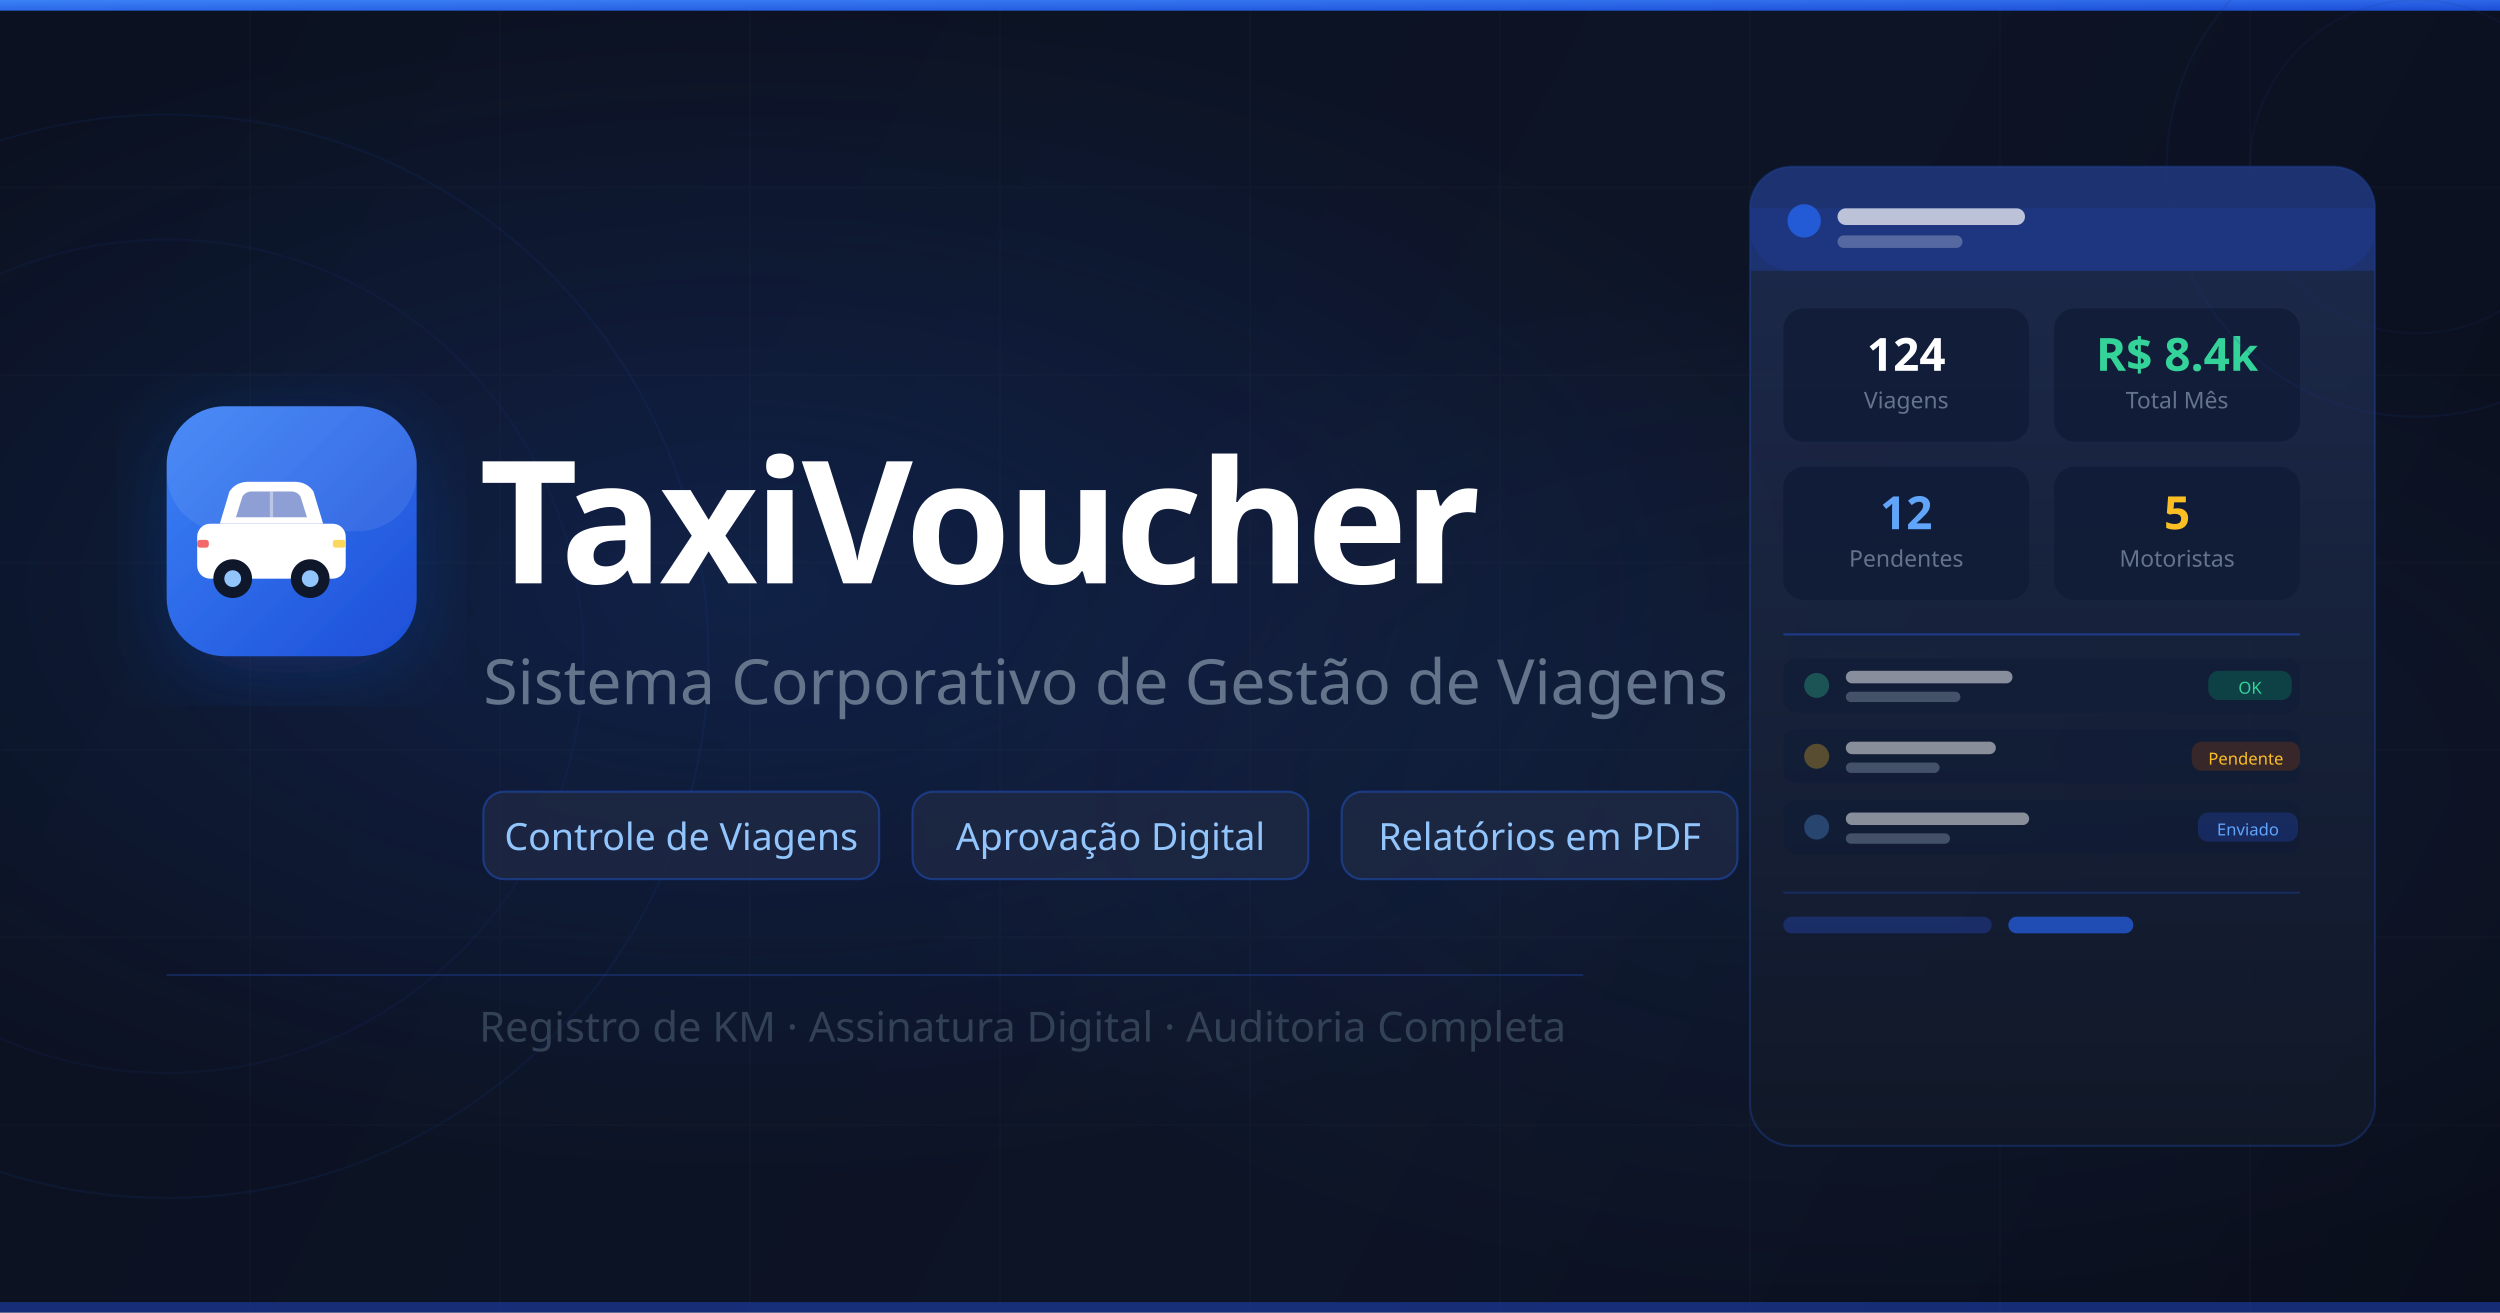
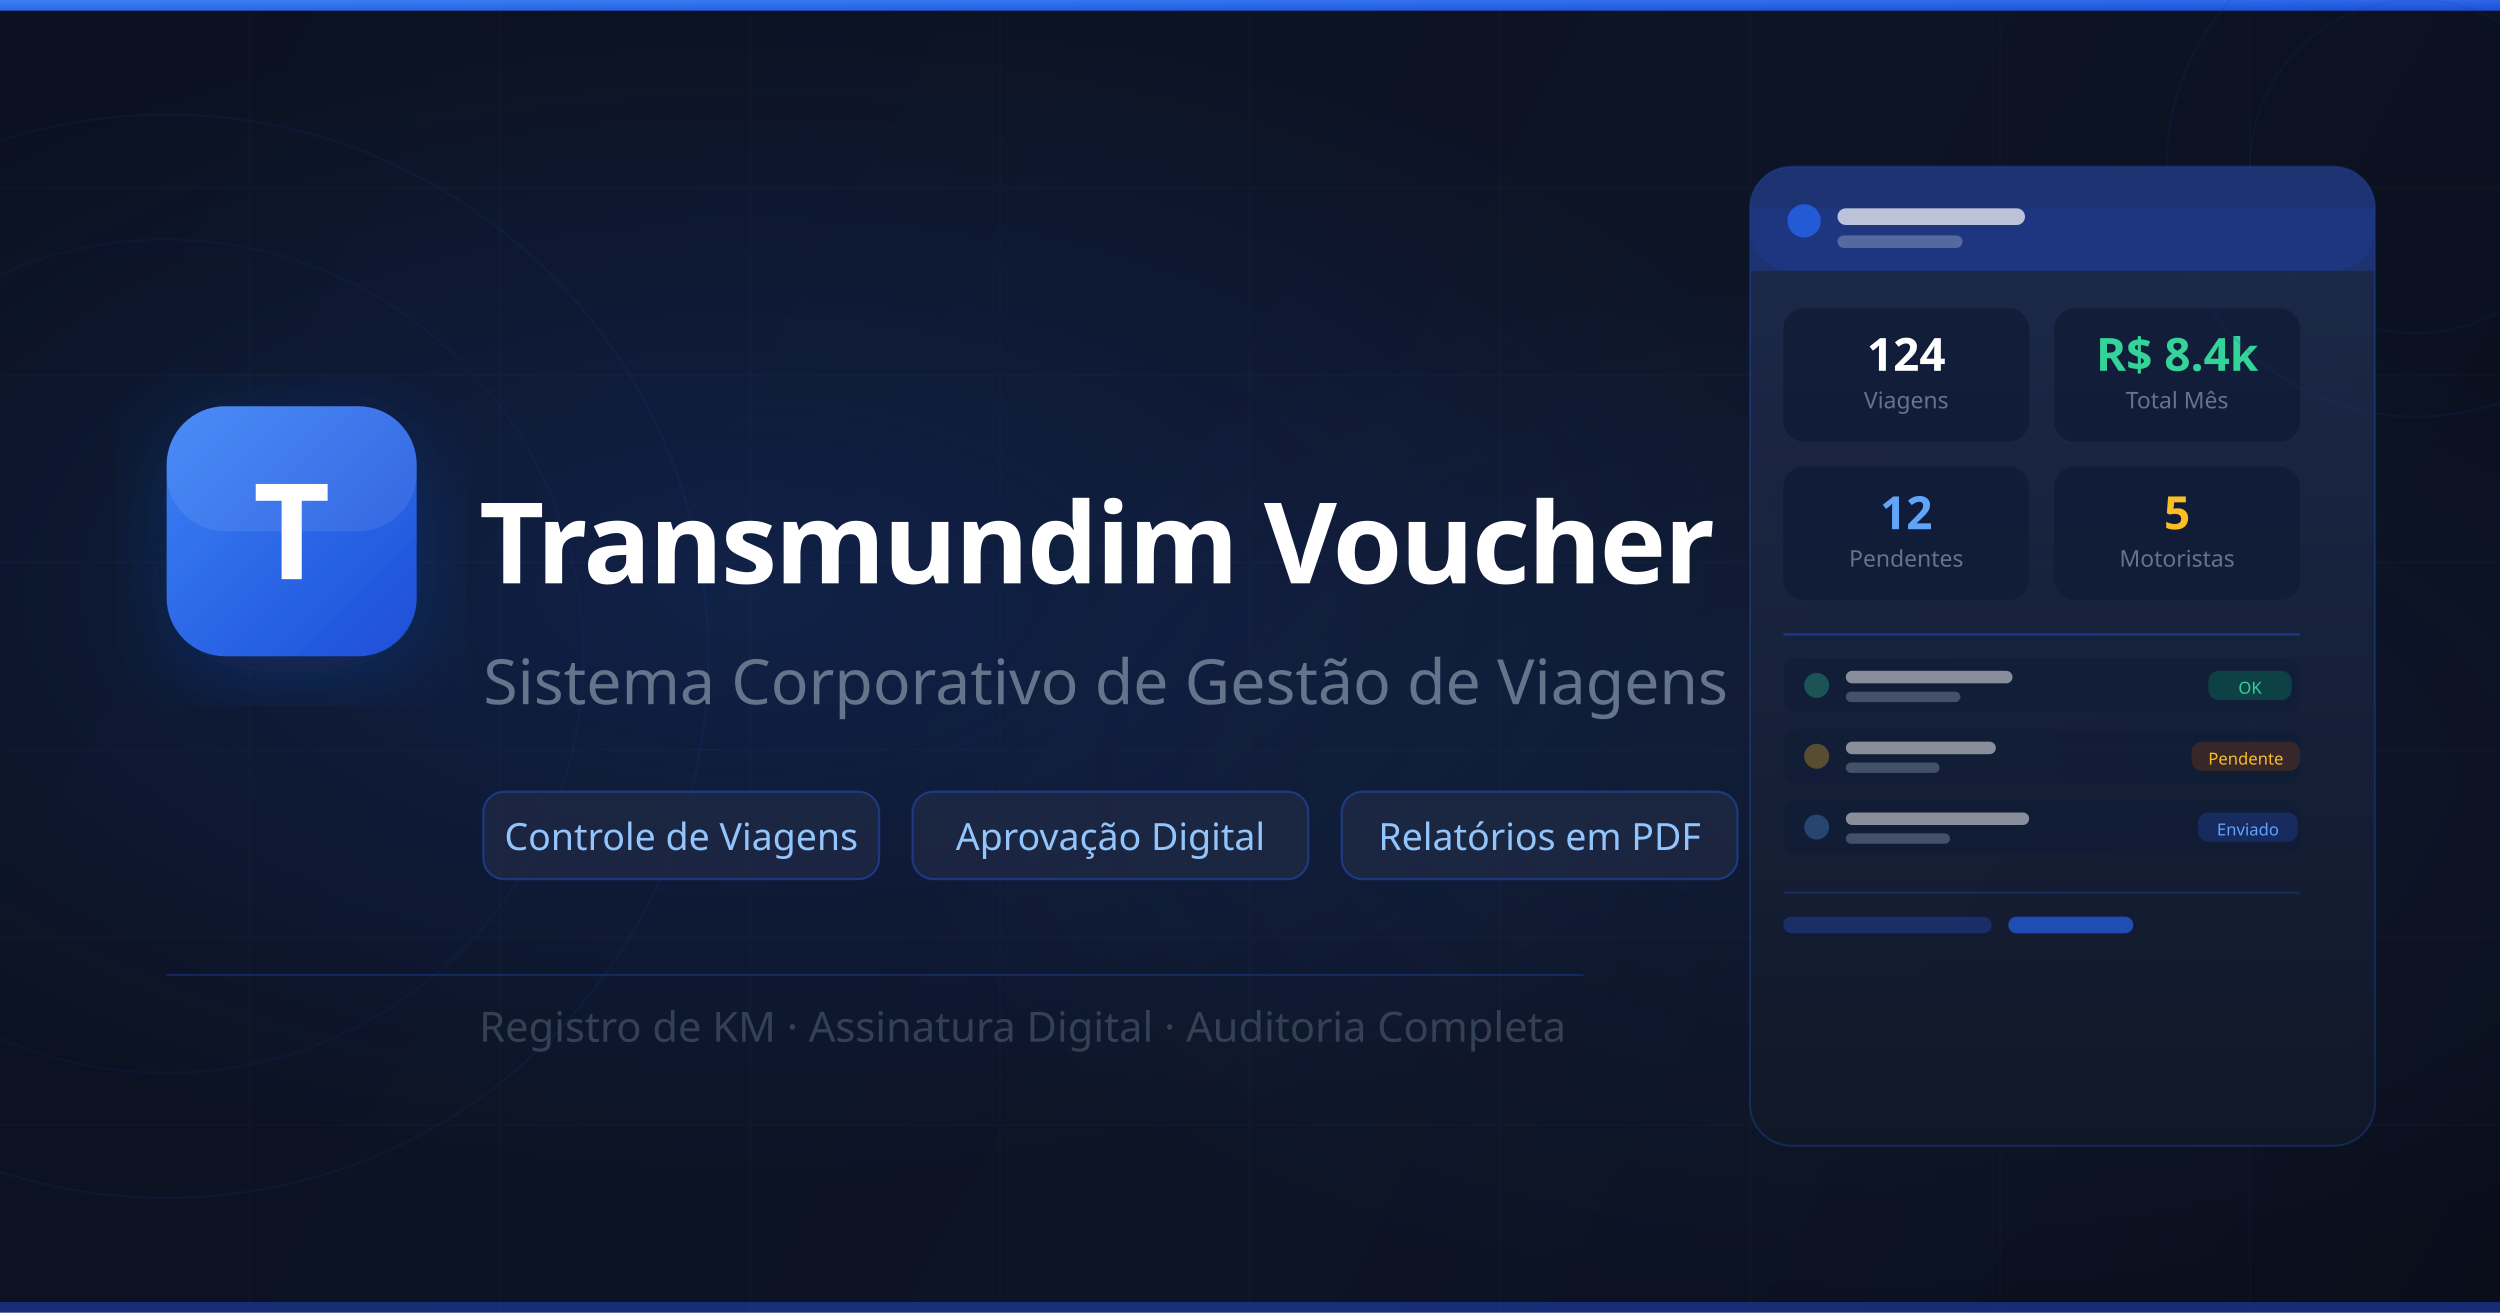
<svg xmlns="http://www.w3.org/2000/svg" viewBox="0 0 1200 630" fill="none">
  <defs>
    <linearGradient id="bgGrad" x1="0" y1="0" x2="1200" y2="630" gradientUnits="userSpaceOnUse">
      <stop offset="0%" stop-color="#0B1120" />
      <stop offset="60%" stop-color="#0D1426" />
      <stop offset="100%" stop-color="#0A0E1B" />
    </linearGradient>
    <radialGradient id="glow1" cx="30%" cy="45%" r="45%" gradientUnits="objectBoundingBox">
      <stop offset="0%" stop-color="#2563EB" stop-opacity="0.18" />
      <stop offset="100%" stop-color="#2563EB" stop-opacity="0" />
    </radialGradient>
    <radialGradient id="glow2" cx="75%" cy="60%" r="40%" gradientUnits="objectBoundingBox">
      <stop offset="0%" stop-color="#3B82F6" stop-opacity="0.08" />
      <stop offset="100%" stop-color="#3B82F6" stop-opacity="0" />
    </radialGradient>
    <linearGradient id="cardGrad" x1="0" y1="0" x2="0" y2="1" gradientUnits="objectBoundingBox">
      <stop offset="0%" stop-color="#1E2C50" stop-opacity="0.9" />
      <stop offset="100%" stop-color="#111827" stop-opacity="0.9" />
    </linearGradient>
    <linearGradient id="iconGrad" x1="0" y1="0" x2="1" y2="1" gradientUnits="objectBoundingBox">
      <stop offset="0%" stop-color="#3B82F6" />
      <stop offset="100%" stop-color="#1D4ED8" />
    </linearGradient>
    <filter id="shadow" x="-20%" y="-20%" width="140%" height="140%">
      <feDropShadow dx="0" dy="8" stdDeviation="20" flood-color="#2563EB" flood-opacity="0.25" />
    </filter>
  </defs>
  <rect width="1200" height="630" fill="url(#bgGrad)" />
  <rect width="1200" height="630" fill="url(#glow1)" />
  <rect width="1200" height="630" fill="url(#glow2)" />
  <g opacity="0.035" stroke="#6B7280" stroke-width="1">
    <line x1="0" y1="90" x2="1200" y2="90" />
    <line x1="0" y1="180" x2="1200" y2="180" />
    <line x1="0" y1="270" x2="1200" y2="270" />
    <line x1="0" y1="360" x2="1200" y2="360" />
    <line x1="0" y1="450" x2="1200" y2="450" />
    <line x1="0" y1="540" x2="1200" y2="540" />
    <line x1="120" y1="0" x2="120" y2="630" />
    <line x1="240" y1="0" x2="240" y2="630" />
    <line x1="360" y1="0" x2="360" y2="630" />
    <line x1="480" y1="0" x2="480" y2="630" />
    <line x1="600" y1="0" x2="600" y2="630" />
    <line x1="720" y1="0" x2="720" y2="630" />
    <line x1="840" y1="0" x2="840" y2="630" />
    <line x1="960" y1="0" x2="960" y2="630" />
    <line x1="1080" y1="0" x2="1080" y2="630" />
  </g>
  <rect width="1200" height="5" fill="#2563EB" />
  <rect width="1200" height="5" fill="url(#iconGrad)" />
  <rect y="625" width="1200" height="5" fill="#1E40AF" fill-opacity="0.6" />
  <circle cx="80" cy="315" r="260" stroke="#2563EB" stroke-width="1" stroke-opacity="0.08" fill="none" />
  <circle cx="80" cy="315" r="200" stroke="#2563EB" stroke-width="1" stroke-opacity="0.06" fill="none" />
  <rect x="80" y="195" width="120" height="120" rx="28" fill="url(#iconGrad)" filter="url(#shadow)" />
  <rect x="80" y="195" width="120" height="60" rx="28" fill="white" fill-opacity="0.08" />
-   <g transform="translate(90, 208) scale(3.1)">
-     <rect x="1.5" y="14" width="23" height="8.5" rx="2" fill="white" />
-     <path d="M5 14 L6.5 9 Q7.5 7.5 9.5 7.5 H16.5 Q18.5 7.5 19.5 9 L21 14 Z" fill="white" />
-     <path d="M7.5 13 L8.5 9.8 Q9 9 10 9 H16 Q17 9 17.5 9.8 L18.5 13 Z" fill="#1E40AF" fill-opacity="0.5" />
-     <line x1="13" y1="9" x2="13" y2="13" stroke="white" stroke-width="0.5" stroke-opacity="0.4" />
-     <circle cx="7" cy="22.5" r="3" fill="#0F172A" />
-     <circle cx="7" cy="22.5" r="1.3" fill="#93C5FD" />
-     <circle cx="19" cy="22.5" r="3" fill="#0F172A" />
-     <circle cx="19" cy="22.5" r="1.3" fill="#93C5FD" />
-     <rect x="22.5" y="16.5" width="2" height="1.2" rx="0.4" fill="#FCD34D" fill-opacity="0.9" />
-     <rect x="1.5" y="16.5" width="1.8" height="1.2" rx="0.4" fill="#EF4444" fill-opacity="0.8" />
-   </g>
-   <text x="230" y="280" font-family="'Segoe UI', system-ui, sans-serif" font-size="82" font-weight="700" fill="white" letter-spacing="-2">TaxiVoucher</text>
+   <text x="140" y="278" font-family="'Segoe UI', system-ui, sans-serif" font-size="64" font-weight="800" fill="white" text-anchor="middle">T</text>
+   <text x="230" y="280" font-family="'Segoe UI', system-ui, sans-serif" font-size="54" font-weight="700" fill="white" letter-spacing="-1">Transmundim Voucher</text>
  <text x="232" y="338" font-family="'Segoe UI', system-ui, sans-serif" font-size="30" font-weight="400" fill="#64748B">
    Sistema Corporativo de Gestão de Viagens
  </text>
  <rect x="232" y="380" width="190" height="42" rx="10" fill="#1E2844" fill-opacity="0.8" stroke="#2563EB" stroke-width="1" stroke-opacity="0.4" />
  <text x="327" y="408" font-family="'Segoe UI', system-ui, sans-serif" font-size="18" font-weight="500" fill="#93C5FD" text-anchor="middle">Controle de Viagens</text>
  <rect x="438" y="380" width="190" height="42" rx="10" fill="#1E2844" fill-opacity="0.8" stroke="#2563EB" stroke-width="1" stroke-opacity="0.4" />
  <text x="533" y="408" font-family="'Segoe UI', system-ui, sans-serif" font-size="18" font-weight="500" fill="#93C5FD" text-anchor="middle">Aprovação Digital</text>
  <rect x="644" y="380" width="190" height="42" rx="10" fill="#1E2844" fill-opacity="0.8" stroke="#2563EB" stroke-width="1" stroke-opacity="0.4" />
  <text x="739" y="408" font-family="'Segoe UI', system-ui, sans-serif" font-size="18" font-weight="500" fill="#93C5FD" text-anchor="middle">Relatórios em PDF</text>
  <line x1="80" y1="468" x2="760" y2="468" stroke="#1E3A8A" stroke-width="1" stroke-opacity="0.5" />
  <text x="230" y="500" font-family="'Segoe UI', system-ui, sans-serif" font-size="20" fill="#334155">
    Registro de KM · Assinatura Digital · Auditoria Completa
  </text>
  <rect x="840" y="80" width="300" height="470" rx="20" fill="url(#cardGrad)" stroke="#2563EB" stroke-width="1" stroke-opacity="0.25" />
  <rect x="840" y="80" width="300" height="50" rx="20" fill="#1E3A8A" fill-opacity="0.6" />
  <rect x="840" y="100" width="300" height="30" fill="#1E3A8A" fill-opacity="0.6" />
  <circle cx="866" cy="106" r="8" fill="#2563EB" fill-opacity="0.8" />
  <rect x="882" y="100" width="90" height="8" rx="4" fill="white" fill-opacity="0.7" />
  <rect x="882" y="113" width="60" height="6" rx="3" fill="white" fill-opacity="0.25" />
  <rect x="856" y="148" width="118" height="64" rx="10" fill="#0F1B36" fill-opacity="0.8" />
  <rect x="986" y="148" width="118" height="64" rx="10" fill="#0F1B36" fill-opacity="0.8" />
  <rect x="856" y="224" width="118" height="64" rx="10" fill="#0F1B36" fill-opacity="0.8" />
  <rect x="986" y="224" width="118" height="64" rx="10" fill="#0F1B36" fill-opacity="0.8" />
  <text x="915" y="178" font-family="sans-serif" font-size="22" font-weight="700" fill="white" text-anchor="middle">124</text>
  <text x="915" y="196" font-family="sans-serif" font-size="11" fill="#64748B" text-anchor="middle">Viagens</text>
  <text x="1045" y="178" font-family="sans-serif" font-size="22" font-weight="700" fill="#34D399" text-anchor="middle">R$ 8.4k</text>
  <text x="1045" y="196" font-family="sans-serif" font-size="11" fill="#64748B" text-anchor="middle">Total Mês</text>
  <text x="915" y="254" font-family="sans-serif" font-size="22" font-weight="700" fill="#60A5FA" text-anchor="middle">12</text>
  <text x="915" y="272" font-family="sans-serif" font-size="11" fill="#64748B" text-anchor="middle">Pendentes</text>
  <text x="1045" y="254" font-family="sans-serif" font-size="22" font-weight="700" fill="#FBBF24" text-anchor="middle">5</text>
  <text x="1045" y="272" font-family="sans-serif" font-size="11" fill="#64748B" text-anchor="middle">Motoristas</text>
  <rect x="856" y="304" width="248" height="1" fill="#1E3A8A" />
  <rect x="856" y="316" width="248" height="26" rx="6" fill="#0F1B36" fill-opacity="0.5" />
  <circle cx="872" cy="329" r="6" fill="#34D399" fill-opacity="0.3" />
  <rect x="886" y="322" width="80" height="6" rx="3" fill="white" fill-opacity="0.5" />
  <rect x="886" y="332" width="55" height="5" rx="2.5" fill="#64748B" fill-opacity="0.6" />
  <rect x="1060" y="322" width="40" height="14" rx="5" fill="#059669" fill-opacity="0.3" />
  <text x="1080" y="333" font-family="sans-serif" font-size="8" fill="#34D399" text-anchor="middle">OK</text>
  <rect x="856" y="350" width="248" height="26" rx="6" fill="#0F1B36" fill-opacity="0.5" />
  <circle cx="872" cy="363" r="6" fill="#FBBF24" fill-opacity="0.3" />
  <rect x="886" y="356" width="72" height="6" rx="3" fill="white" fill-opacity="0.5" />
  <rect x="886" y="366" width="45" height="5" rx="2.5" fill="#64748B" fill-opacity="0.6" />
  <rect x="1052" y="356" width="52" height="14" rx="5" fill="#92400E" fill-opacity="0.3" />
  <text x="1078" y="367" font-family="sans-serif" font-size="8" fill="#FBBF24" text-anchor="middle">Pendente</text>
  <rect x="856" y="384" width="248" height="26" rx="6" fill="#0F1B36" fill-opacity="0.5" />
  <circle cx="872" cy="397" r="6" fill="#60A5FA" fill-opacity="0.3" />
  <rect x="886" y="390" width="88" height="6" rx="3" fill="white" fill-opacity="0.5" />
  <rect x="886" y="400" width="50" height="5" rx="2.5" fill="#64748B" fill-opacity="0.6" />
  <rect x="1055" y="390" width="48" height="14" rx="5" fill="#1E3A8A" fill-opacity="0.5" />
  <text x="1079" y="401" font-family="sans-serif" font-size="8" fill="#60A5FA" text-anchor="middle">Enviado</text>
  <rect x="856" y="428" width="248" height="1" fill="#1E3A8A" fill-opacity="0.5" />
  <rect x="856" y="440" width="100" height="8" rx="4" fill="#1E3A8A" fill-opacity="0.6" />
  <rect x="964" y="440" width="60" height="8" rx="4" fill="#2563EB" fill-opacity="0.7" />
  <circle cx="1160" cy="80" r="120" stroke="#1E3A8A" stroke-width="1" stroke-opacity="0.15" fill="none" />
  <circle cx="1160" cy="80" r="80" stroke="#1E3A8A" stroke-width="1" stroke-opacity="0.12" fill="none" />
</svg>
